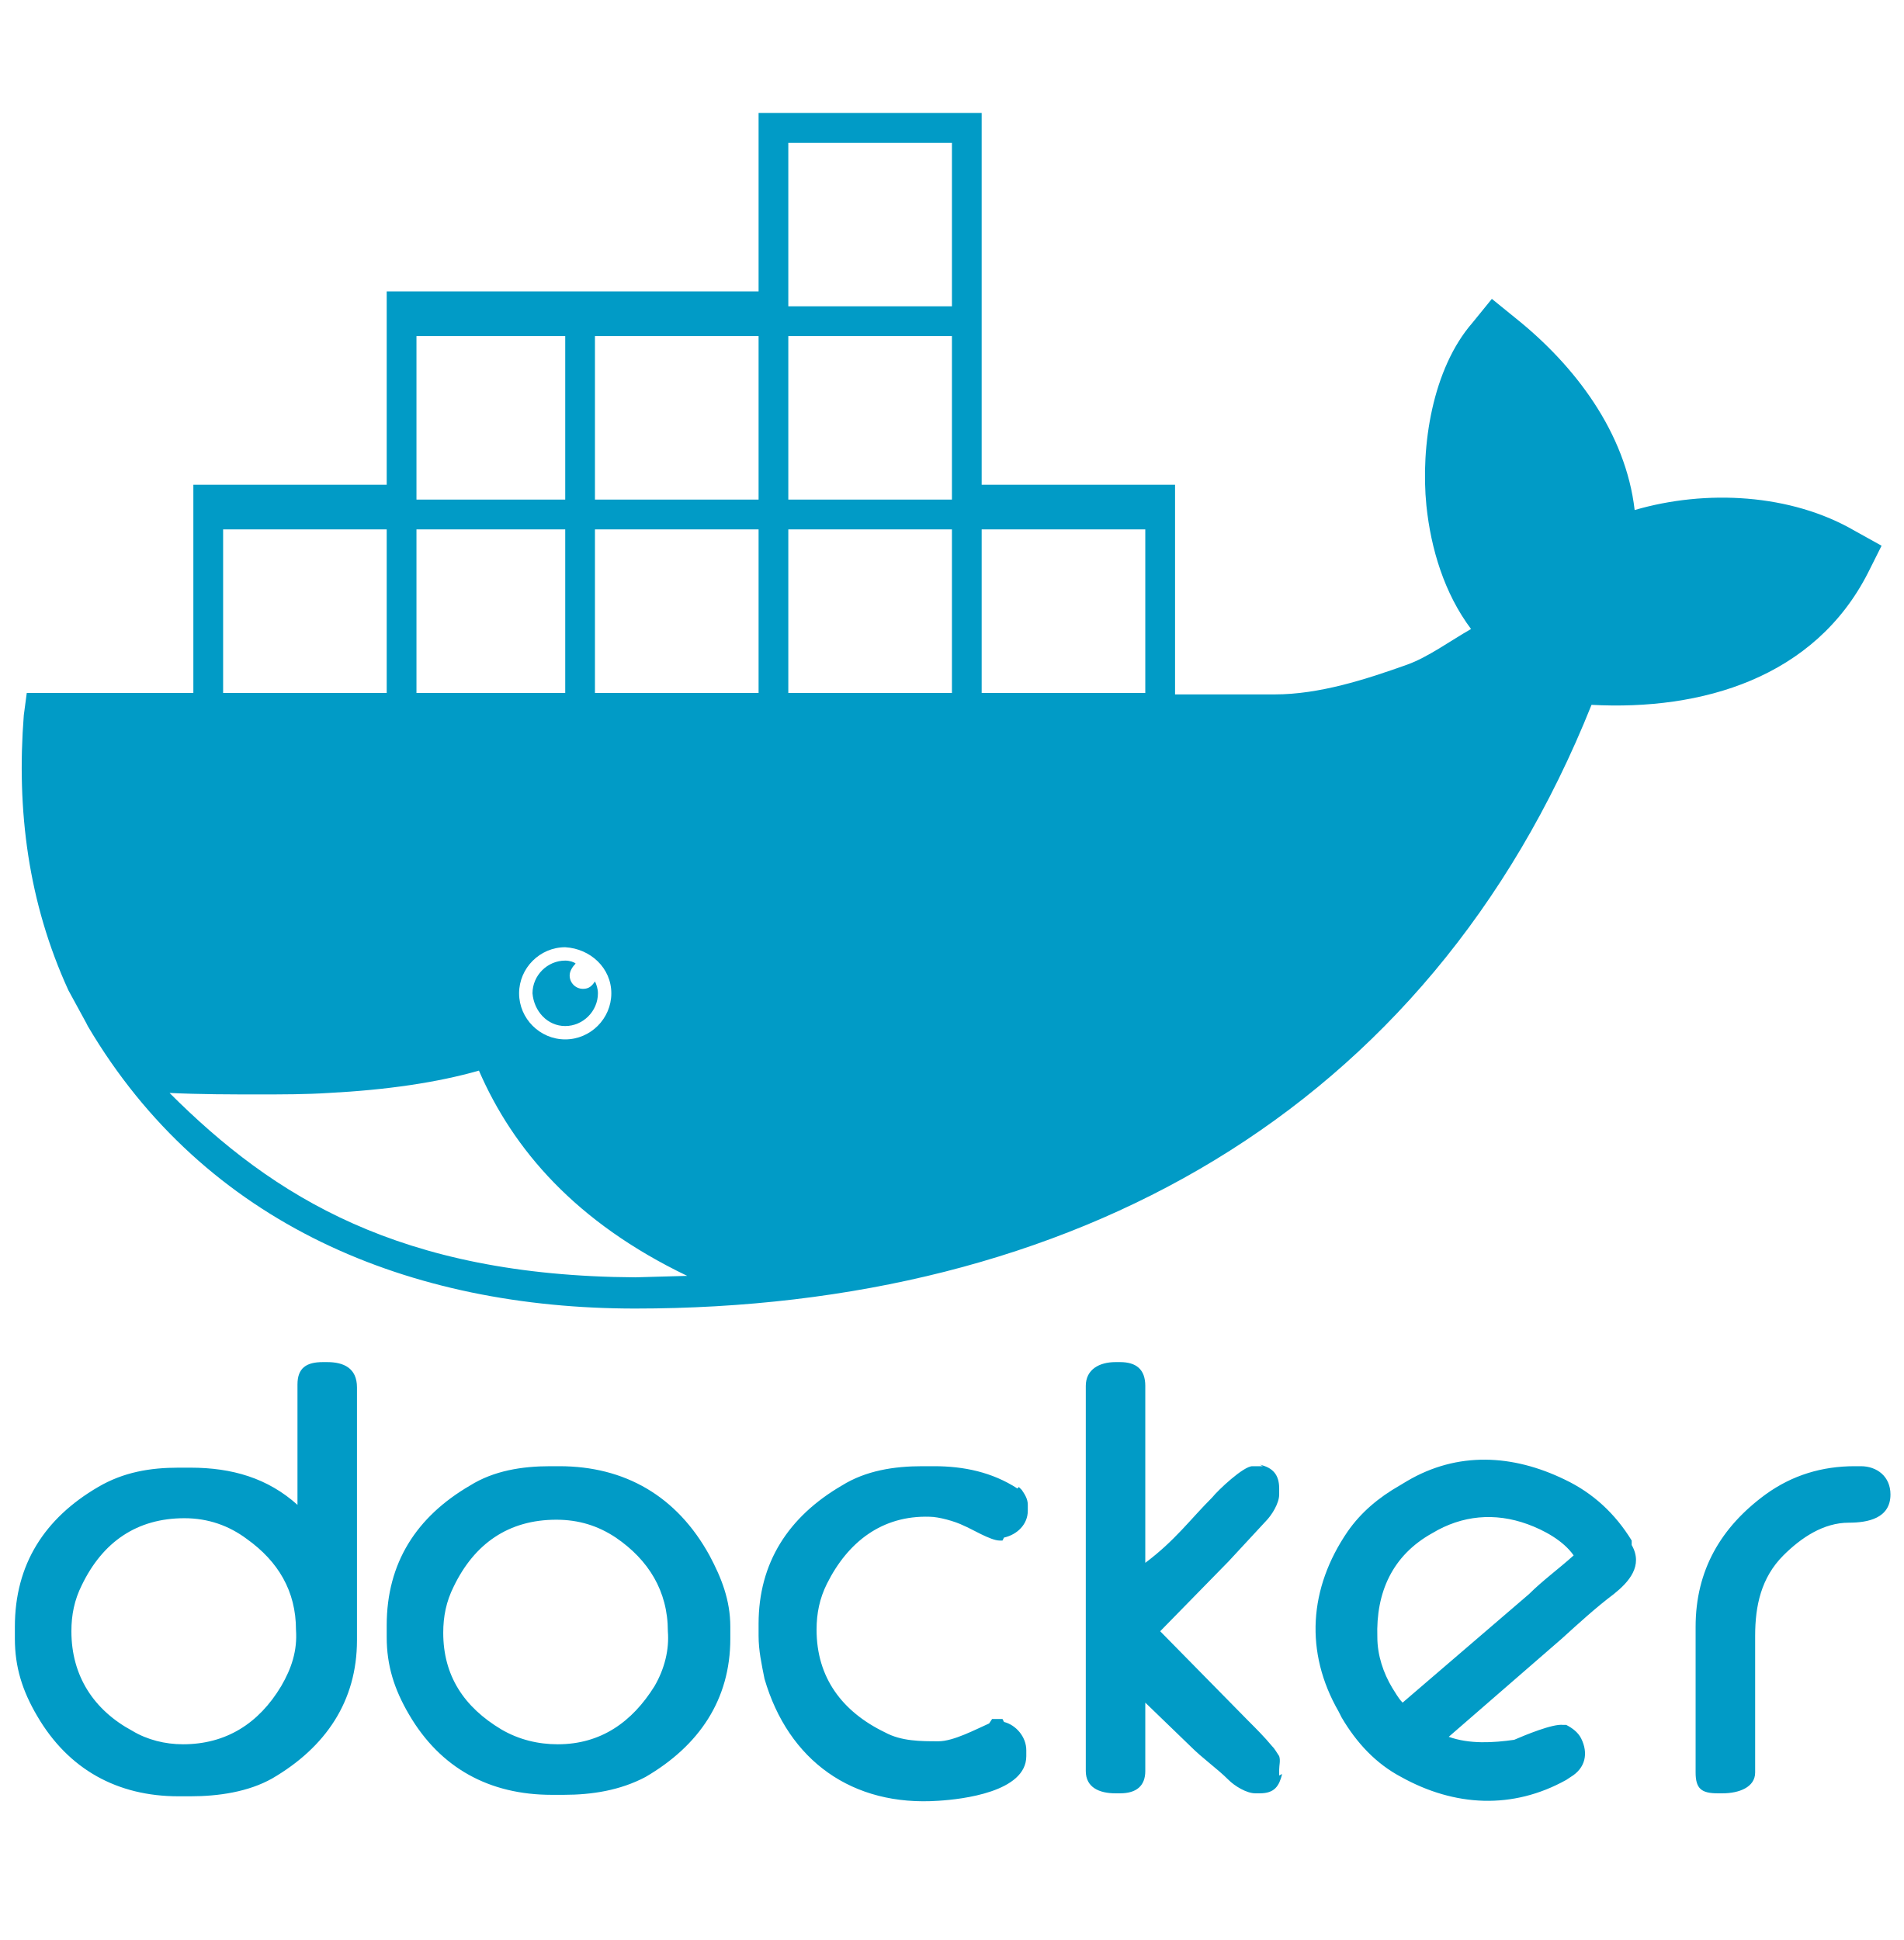
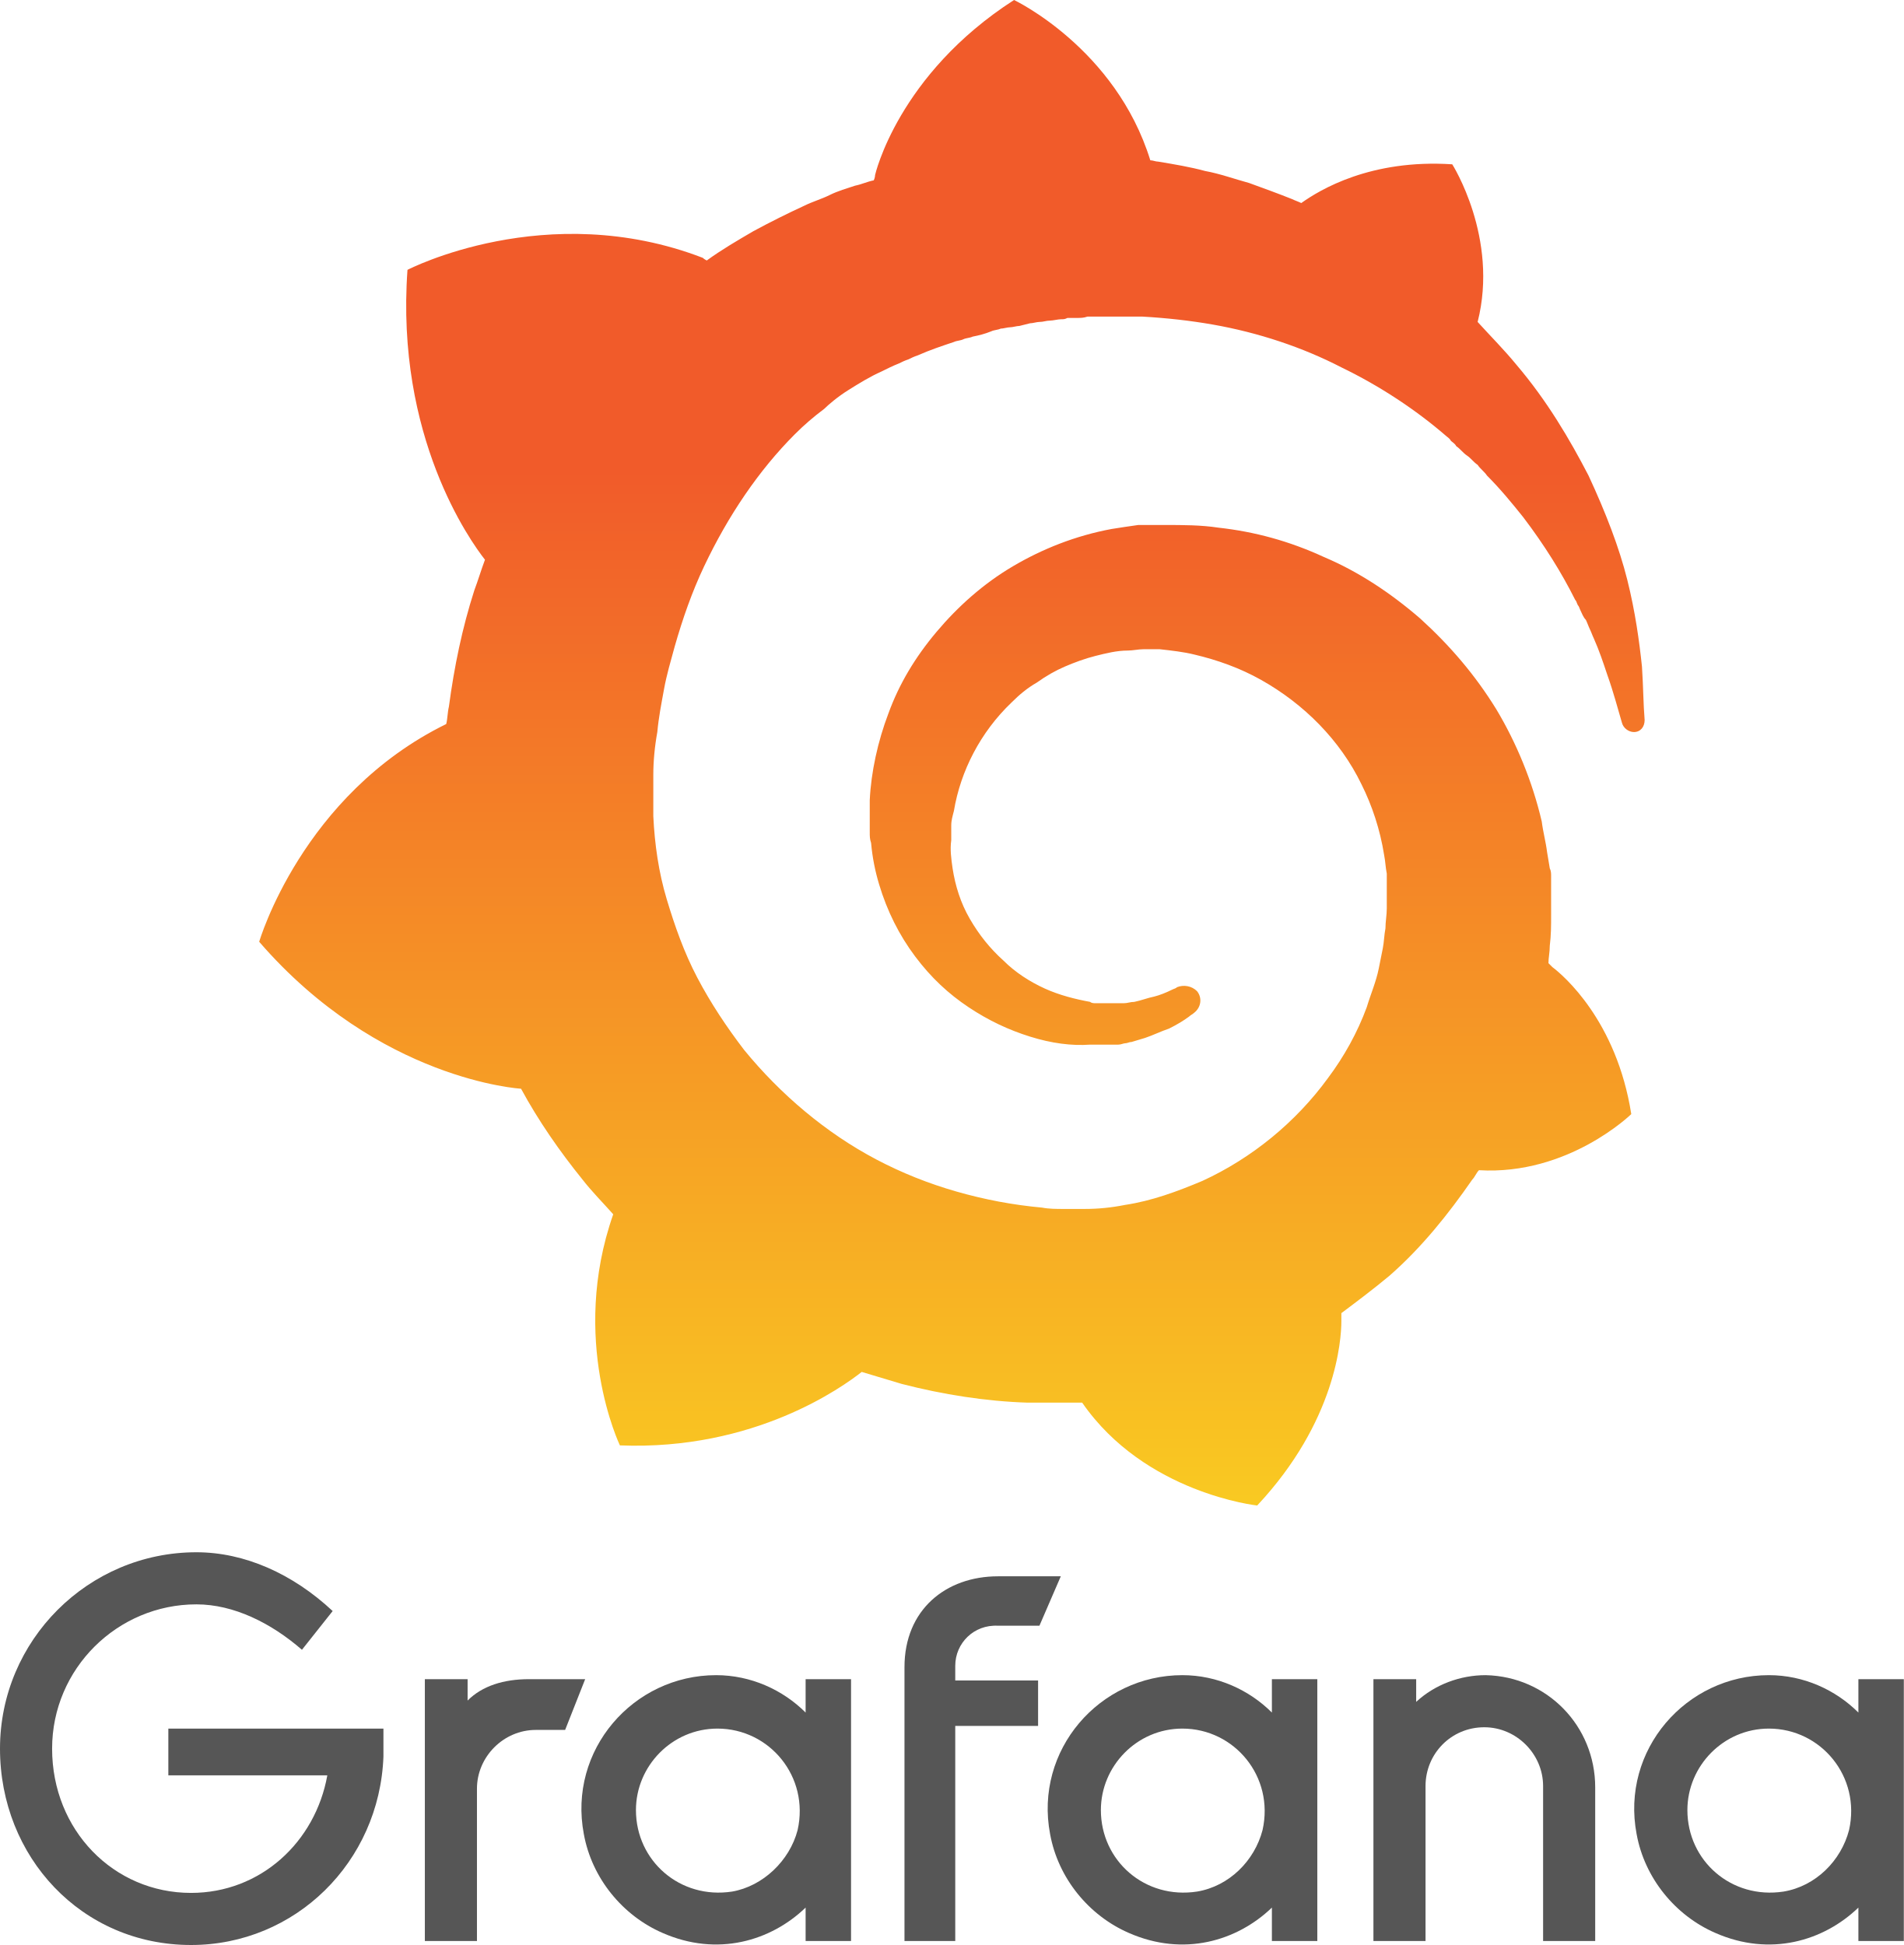
- <svg xmlns="http://www.w3.org/2000/svg" width="52" height="53" viewBox="0 0 52 53" fill="none">
-   <path d="M34.938 48.343C34.938 48.221 34.978 48.099 34.938 47.977C34.856 47.856 34.816 47.774 34.734 47.693C34.531 47.449 34.328 47.246 34.084 47.002L31.688 44.565L33.556 42.656L34.572 41.559C34.734 41.396 34.938 41.071 34.938 40.828V40.665C34.938 40.299 34.775 40.096 34.409 40.015L34.491 40.056H34.206C33.962 40.056 33.272 40.706 33.109 40.909C32.5 41.518 32.094 42.087 31.281 42.696V37.862C31.281 37.415 31.038 37.212 30.591 37.212H30.469C30.022 37.212 29.656 37.415 29.656 37.862V48.384C29.656 48.831 30.022 48.993 30.469 48.993H30.591C31.038 48.993 31.281 48.79 31.281 48.384V46.515L32.5 47.693C32.866 48.059 33.231 48.303 33.556 48.627C33.719 48.79 34.044 48.993 34.288 48.993H34.409C34.816 48.993 34.938 48.79 35.019 48.465L34.938 48.506V48.343ZM50.822 40.056H50.659C49.766 40.056 48.953 40.299 48.222 40.828C47.003 41.721 46.312 42.899 46.312 44.443V48.424C46.312 48.871 46.475 48.993 46.922 48.993H47.044C47.491 48.993 47.938 48.831 47.938 48.424V44.687C47.938 43.874 48.1 43.102 48.709 42.493C49.197 42.006 49.806 41.599 50.497 41.599C51.025 41.599 51.634 41.477 51.634 40.828C51.634 40.34 51.269 40.056 50.822 40.056ZM44.566 42.087C44.119 41.356 43.509 40.787 42.737 40.421C41.316 39.731 39.812 39.649 38.431 40.462L38.228 40.584C37.659 40.909 37.172 41.315 36.806 41.843C35.75 43.387 35.628 45.134 36.562 46.759L36.644 46.921C37.05 47.612 37.578 48.181 38.269 48.546C39.731 49.359 41.316 49.44 42.778 48.627L42.9 48.546C43.306 48.303 43.388 47.896 43.184 47.49C43.103 47.328 42.941 47.206 42.778 47.124H42.697C42.413 47.084 41.641 47.409 41.356 47.531C40.788 47.612 40.138 47.653 39.569 47.449L42.656 44.768C43.103 44.362 43.591 43.915 44.078 43.549C44.484 43.224 44.891 42.778 44.566 42.209V42.087ZM41.763 43.549L38.309 46.515C38.188 46.393 38.106 46.231 38.025 46.109C37.781 45.703 37.619 45.215 37.619 44.727C37.578 43.509 38.025 42.493 39.122 41.884C39.934 41.396 40.828 41.315 41.722 41.64C42.169 41.803 42.697 42.087 42.981 42.493C42.575 42.859 42.128 43.184 41.763 43.549ZM8.938 37.212H8.816C8.369 37.212 8.125 37.374 8.125 37.821V41.112C7.312 40.381 6.338 40.096 5.2 40.096H4.875C4.103 40.096 3.372 40.218 2.681 40.624C1.219 41.477 0.406 42.737 0.406 44.443V44.768C0.406 45.54 0.609 46.19 1.016 46.881C1.869 48.343 3.209 49.074 4.875 49.074H5.2C5.972 49.074 6.784 48.953 7.434 48.587C8.897 47.734 9.75 46.474 9.75 44.809V37.903C9.75 37.374 9.384 37.212 8.938 37.212ZM7.678 46.068C7.069 47.084 6.175 47.653 4.997 47.653C4.509 47.653 4.022 47.531 3.616 47.287C2.559 46.718 1.95 45.784 1.95 44.565C1.95 44.118 2.031 43.712 2.234 43.306C2.803 42.127 3.737 41.477 5.037 41.477C5.688 41.477 6.256 41.681 6.744 42.046C7.597 42.656 8.084 43.468 8.084 44.524C8.125 45.093 7.963 45.581 7.678 46.068ZM15.275 40.056H15.031C14.259 40.056 13.488 40.178 12.838 40.584C11.375 41.437 10.562 42.696 10.562 44.403V44.727C10.562 45.499 10.766 46.149 11.172 46.84C12.025 48.303 13.366 49.034 15.072 49.034H15.397C16.169 49.034 16.941 48.912 17.631 48.546C19.094 47.693 19.947 46.434 19.947 44.768V44.443C19.947 43.712 19.703 43.102 19.378 42.493C18.484 40.868 17.062 40.056 15.275 40.056ZM17.875 46.068C17.266 47.043 16.413 47.653 15.234 47.653C14.706 47.653 14.178 47.531 13.691 47.246C12.675 46.637 12.106 45.784 12.106 44.606C12.106 44.159 12.188 43.752 12.391 43.346C12.959 42.168 13.894 41.518 15.194 41.518C15.803 41.518 16.331 41.681 16.819 42.006C17.712 42.615 18.241 43.468 18.241 44.565C18.281 45.053 18.159 45.581 17.875 46.068ZM27.828 40.624L27.788 40.665C27.097 40.218 26.325 40.056 25.512 40.056H25.188C24.416 40.056 23.644 40.178 22.994 40.584C21.531 41.437 20.719 42.696 20.719 44.362V44.687C20.719 45.093 20.8 45.459 20.881 45.865C21.531 48.099 23.278 49.359 25.634 49.196C26.284 49.156 28.031 48.953 28.031 47.977V47.815C28.031 47.449 27.747 47.124 27.422 47.043L27.381 46.962H27.097L27.016 47.084C26.65 47.246 26.041 47.571 25.634 47.571C25.147 47.571 24.619 47.571 24.172 47.328C22.994 46.759 22.303 45.824 22.303 44.524C22.303 44.078 22.384 43.671 22.587 43.265C23.156 42.127 24.091 41.396 25.391 41.437C25.634 41.437 26.081 41.559 26.325 41.681C26.528 41.762 27.056 42.087 27.3 42.087H27.381L27.422 42.006C27.788 41.924 28.072 41.64 28.072 41.274V41.112C28.072 40.949 27.991 40.828 27.909 40.706L27.828 40.624ZM2.356 27.949L2.397 28.031C5.606 33.474 11.213 35.749 17.347 35.749C29.209 35.749 39 30.427 43.469 19.256C46.475 19.418 49.562 18.524 51.025 15.64L51.391 14.909L50.659 14.502C48.913 13.487 46.597 13.365 44.647 13.934C44.403 11.821 43.022 9.993 41.397 8.693L40.747 8.165L40.219 8.815C39.122 10.074 38.797 12.187 38.959 13.812C39.081 14.99 39.447 16.209 40.178 17.184C39.609 17.509 39 17.956 38.431 18.159C37.294 18.565 36.034 18.971 34.816 18.971H32.094V13.243H26.812V3.087H20.719V7.962H10.562V13.243H5.281V18.931H0.731L0.65 19.54C0.447 22.14 0.772 24.659 1.869 27.056L2.356 27.949ZM26.812 14.462H31.281V18.931H26.812V14.462ZM21.531 3.899H26V8.368H21.531V3.899ZM21.531 9.181H26V13.649H21.531V9.181ZM21.531 14.462H26V18.931H21.531V14.462ZM16.25 9.181H20.719V13.649H16.25V9.181ZM16.25 14.462H20.719V18.931H16.25V14.462ZM16.697 27.137C16.697 27.828 16.128 28.396 15.438 28.396C14.747 28.396 14.178 27.828 14.178 27.137C14.178 26.446 14.747 25.878 15.438 25.878C16.128 25.918 16.697 26.446 16.697 27.137ZM11.375 9.181H15.438V13.649H11.375V9.181ZM11.375 14.462H15.438V18.931H11.375V14.462ZM6.094 14.462H10.562V18.931H6.094V14.462ZM7.069 29.899C7.719 29.899 8.369 29.899 8.978 29.859C10.562 29.777 11.944 29.574 13.081 29.249C14.016 31.402 15.722 33.393 18.769 34.856L17.347 34.896C10.928 34.856 7.475 32.703 4.631 29.859C5.484 29.899 6.297 29.899 7.069 29.899ZM15.438 28.031C15.925 28.031 16.331 27.624 16.331 27.137C16.331 27.015 16.291 26.893 16.25 26.812C16.169 26.934 16.087 27.015 15.925 27.015C15.722 27.015 15.559 26.852 15.559 26.649C15.559 26.527 15.641 26.406 15.722 26.324C15.681 26.284 15.559 26.243 15.438 26.243C14.95 26.243 14.544 26.649 14.544 27.137C14.584 27.624 14.95 28.031 15.438 28.031Z" fill="#019BC6" />
+ <svg xmlns="http://www.w3.org/2000/svg" version="1.1" id="Layer_1" x="0px" y="0px" viewBox="0 0 142.5 145.6" style="enable-background:new 0 0 142.5 145.6;" xml:space="preserve">
+   <style type="text/css">
+ 	.st0{fill:#565656;}
+ 	.st1{fill:url(#SVGID_1_);}
+ </style>
+   <g>
+     <path class="st0" d="M28.7,131.5c-0.3,7.9-6.6,14.1-14.4,14.1C6.1,145.6,0,139,0,130.9s6.6-14.7,14.7-14.7c3.6,0,7.2,1.6,10.2,4.4   l-2.3,2.9c-2.3-2-5.1-3.4-7.9-3.4c-5.9,0-10.8,4.8-10.8,10.8c0,6.1,4.6,10.8,10.4,10.8c5.2,0,9.3-3.8,10.2-8.8H12.6v-3.5h16.1   V131.5z" />
+     <path class="st0" d="M42.3,129.5h-2.2c-2.4,0-4.4,2-4.4,4.4v11.4h-3.9v-19.6H35v1.6c1.1-1.1,2.7-1.6,4.6-1.6h4.2L42.3,129.5z" />
+     <path class="st0" d="M63.7,145.3h-3.4v-2.5c-2.6,2.5-6.6,3.7-10.7,1.9c-3-1.3-5.3-4.1-5.9-7.4c-1.2-6.3,3.7-11.9,9.9-11.9   c2.6,0,5,1.1,6.7,2.8v-2.5h3.4V145.3z M59.7,137c0.9-4-2.1-7.6-6-7.6c-3.4,0-6.1,2.8-6.1,6.1c0,3.8,3.3,6.7,7.2,6.1   C57.1,141.2,59.1,139.3,59.7,137z" />
+     <path class="st0" d="M71.5,124.7v1.1h6.2v3.4h-6.2v16.1h-3.8v-20.5c0-4.3,3.1-6.8,7-6.8h4.7l-1.6,3.7h-3.1   C72.9,121.6,71.5,123,71.5,124.7z" />
+     <path class="st0" d="M98.5,145.3h-3.3v-2.5c-2.6,2.5-6.6,3.7-10.7,1.9c-3-1.3-5.3-4.1-5.9-7.4c-1.2-6.3,3.7-11.9,9.9-11.9   c2.6,0,5,1.1,6.7,2.8v-2.5h3.4v19.6H98.5z M94.5,137c0.9-4-2.1-7.6-6-7.6c-3.4,0-6.1,2.8-6.1,6.1c0,3.8,3.3,6.7,7.2,6.1   C92,141.2,93.9,139.3,94.5,137z" />
+     <path class="st0" d="M119.4,133.8v11.5h-3.9v-11.6c0-2.4-2-4.4-4.4-4.4c-2.5,0-4.4,2-4.4,4.4v11.6h-3.9v-19.6h3.2v1.7   c1.4-1.3,3.3-2,5.2-2C115.8,125.5,119.4,129.2,119.4,133.8z" />
+     <path class="st0" d="M142.4,145.3h-3.3v-2.5c-2.6,2.5-6.6,3.7-10.7,1.9c-3-1.3-5.3-4.1-5.9-7.4c-1.2-6.3,3.7-11.9,9.9-11.9   c2.6,0,5,1.1,6.7,2.8v-2.5h3.4v19.6H142.4z M138.4,137c0.9-4-2.1-7.6-6-7.6c-3.4,0-6.1,2.8-6.1,6.1c0,3.8,3.3,6.7,7.2,6.1   C135.9,141.2,137.8,139.3,138.4,137z" />
+   </g>
+   <linearGradient id="SVGID_1_" gradientUnits="userSpaceOnUse" x1="71.25" y1="10.489" x2="71.25" y2="113.341" gradientTransform="matrix(1 0 0 -1 0 148.6)">
+     <stop offset="0" style="stop-color:#FCEE1F" />
+     <stop offset="1" style="stop-color:#F15B2A" />
+   </linearGradient>
+   <path class="st1" d="M122.9,49.9c-0.2-1.9-0.5-4.1-1.1-6.5c-0.6-2.4-1.6-5-2.9-7.8c-1.4-2.7-3.1-5.6-5.4-8.3  c-0.9-1.1-1.9-2.1-2.9-3.2c1.6-6.3-1.9-11.8-1.9-11.8c-6.1-0.4-9.9,1.9-11.3,2.9c-0.2-0.1-0.5-0.2-0.7-0.3c-1-0.4-2.1-0.8-3.2-1.2  c-1.1-0.3-2.2-0.7-3.3-0.9c-1.1-0.3-2.3-0.5-3.5-0.7c-0.2,0-0.4-0.1-0.6-0.1C83.5,3.6,75.9,0,75.9,0c-8.7,5.6-10.4,13.1-10.4,13.1  s0,0.2-0.1,0.4c-0.5,0.1-0.9,0.3-1.4,0.4c-0.6,0.2-1.3,0.4-1.9,0.7c-0.6,0.3-1.3,0.5-1.9,0.8c-1.3,0.6-2.5,1.2-3.8,1.9  c-1.2,0.7-2.4,1.4-3.5,2.2c-0.2-0.1-0.3-0.2-0.3-0.2c-11.7-4.5-22.1,0.9-22.1,0.9c-0.9,12.5,4.7,20.3,5.8,21.7  c-0.3,0.8-0.5,1.5-0.8,2.3c-0.9,2.8-1.5,5.7-1.9,8.7c-0.1,0.4-0.1,0.9-0.2,1.3c-10.8,5.3-14,16.3-14,16.3c9,10.4,19.6,11,19.6,11  l0,0c1.3,2.4,2.9,4.7,4.6,6.8c0.7,0.9,1.5,1.7,2.3,2.6c-3.3,9.4,0.5,17.3,0.5,17.3c10.1,0.4,16.7-4.4,18.1-5.5c1,0.3,2,0.6,3,0.9  c3.1,0.8,6.3,1.3,9.4,1.4c0.8,0,1.6,0,2.4,0h0.4H80h0.5H81l0,0c4.7,6.8,13.1,7.7,13.1,7.7c5.9-6.3,6.3-12.4,6.3-13.8l0,0  c0,0,0,0,0-0.1s0-0.2,0-0.2l0,0c0-0.1,0-0.2,0-0.3c1.2-0.9,2.4-1.8,3.6-2.8c2.4-2.1,4.4-4.6,6.2-7.2c0.2-0.2,0.3-0.5,0.5-0.7  c6.7,0.4,11.4-4.2,11.4-4.2c-1.1-7-5.1-10.4-5.9-11l0,0c0,0,0,0-0.1-0.1l-0.1-0.1l0,0l-0.1-0.1c0-0.4,0.1-0.8,0.1-1.3  c0.1-0.8,0.1-1.5,0.1-2.3v-0.6v-0.3v-0.1c0-0.2,0-0.1,0-0.2v-0.5v-0.6c0-0.2,0-0.4,0-0.6s0-0.4-0.1-0.6l-0.1-0.6l-0.1-0.6  c-0.1-0.8-0.3-1.5-0.4-2.3c-0.7-3-1.9-5.9-3.4-8.4c-1.6-2.6-3.5-4.8-5.7-6.8c-2.2-1.9-4.6-3.5-7.2-4.6c-2.6-1.2-5.2-1.9-7.9-2.2  c-1.3-0.2-2.7-0.2-4-0.2h-0.5h-0.1h-0.2h-0.2h-0.5c-0.2,0-0.4,0-0.5,0c-0.7,0.1-1.4,0.2-2,0.3c-2.7,0.5-5.2,1.5-7.4,2.8  c-2.2,1.3-4.1,3-5.7,4.9s-2.8,3.9-3.6,6.1c-0.8,2.1-1.3,4.4-1.4,6.5c0,0.5,0,1.1,0,1.6c0,0.1,0,0.3,0,0.4v0.4c0,0.3,0,0.5,0.1,0.8  c0.1,1.1,0.3,2.1,0.6,3.1c0.6,2,1.5,3.8,2.7,5.4s2.5,2.8,4,3.8s3,1.7,4.6,2.2c1.6,0.5,3.1,0.7,4.5,0.6c0.2,0,0.4,0,0.5,0  c0.1,0,0.2,0,0.3,0s0.2,0,0.3,0c0.2,0,0.3,0,0.5,0h0.1h0.1c0.1,0,0.2,0,0.3,0c0.2,0,0.4-0.1,0.5-0.1c0.2,0,0.3-0.1,0.5-0.1  c0.3-0.1,0.7-0.2,1-0.3c0.6-0.2,1.2-0.5,1.8-0.7c0.6-0.3,1.1-0.6,1.5-0.9c0.1-0.1,0.3-0.2,0.4-0.3c0.5-0.4,0.6-1.1,0.2-1.6  c-0.4-0.4-1-0.5-1.5-0.3C88,74,87.9,74,87.7,74.1c-0.4,0.2-0.9,0.4-1.3,0.5c-0.5,0.1-1,0.3-1.5,0.4c-0.3,0-0.5,0.1-0.8,0.1  c-0.1,0-0.3,0-0.4,0c-0.1,0-0.3,0-0.4,0s-0.3,0-0.4,0c-0.2,0-0.3,0-0.5,0c0,0-0.1,0,0,0h-0.1h-0.1c-0.1,0-0.1,0-0.2,0  s-0.3,0-0.4-0.1c-1.1-0.2-2.3-0.5-3.4-1c-1.1-0.5-2.2-1.2-3.1-2.1c-1-0.9-1.8-1.9-2.5-3.1c-0.7-1.2-1.1-2.5-1.3-3.8  c-0.1-0.7-0.2-1.4-0.1-2.1c0-0.2,0-0.4,0-0.6c0,0.1,0,0,0,0v-0.1v-0.1c0-0.1,0-0.2,0-0.3c0-0.4,0.1-0.7,0.2-1.1c0.5-3,2-5.9,4.3-8.1  c0.6-0.6,1.2-1.1,1.9-1.5c0.7-0.5,1.4-0.9,2.1-1.2c0.7-0.3,1.5-0.6,2.3-0.8s1.6-0.4,2.4-0.4c0.4,0,0.8-0.1,1.2-0.1  c0.1,0,0.2,0,0.3,0h0.3h0.2c0.1,0,0,0,0,0h0.1h0.3c0.9,0.1,1.8,0.2,2.6,0.4c1.7,0.4,3.4,1,5,1.9c3.2,1.8,5.9,4.5,7.5,7.8  c0.8,1.6,1.4,3.4,1.7,5.3c0.1,0.5,0.1,0.9,0.2,1.4v0.3V66c0,0.1,0,0.2,0,0.3c0,0.1,0,0.2,0,0.3v0.3v0.3c0,0.2,0,0.6,0,0.8  c0,0.5-0.1,1-0.1,1.5c-0.1,0.5-0.1,1-0.2,1.5s-0.2,1-0.3,1.5c-0.2,1-0.6,1.9-0.9,2.9c-0.7,1.9-1.7,3.7-2.9,5.3  c-2.4,3.3-5.7,6-9.4,7.7c-1.9,0.8-3.8,1.5-5.8,1.8c-1,0.2-2,0.3-3,0.3H81h-0.2h-0.3H80h-0.3c0.1,0,0,0,0,0h-0.1  c-0.5,0-1.1,0-1.6-0.1c-2.2-0.2-4.3-0.6-6.4-1.2c-2.1-0.6-4.1-1.4-6-2.4c-3.8-2-7.2-4.9-9.9-8.2c-1.3-1.7-2.5-3.5-3.5-5.4  s-1.7-3.9-2.3-5.9c-0.6-2-0.9-4.1-1-6.2v-0.4v-0.1v-0.1v-0.2V60v-0.1v-0.1v-0.2v-0.5V59l0,0v-0.2c0-0.3,0-0.5,0-0.8  c0-1,0.1-2.1,0.3-3.2c0.1-1.1,0.3-2.1,0.5-3.2c0.2-1.1,0.5-2.1,0.8-3.2c0.6-2.1,1.3-4.1,2.2-6c1.8-3.8,4.1-7.2,6.8-9.9  c0.7-0.7,1.4-1.3,2.2-1.9c0.3-0.3,1-0.9,1.8-1.4c0.8-0.5,1.6-1,2.5-1.4c0.4-0.2,0.8-0.4,1.3-0.6c0.2-0.1,0.4-0.2,0.7-0.3  c0.2-0.1,0.4-0.2,0.7-0.3c0.9-0.4,1.8-0.7,2.7-1c0.2-0.1,0.5-0.1,0.7-0.2c0.2-0.1,0.5-0.1,0.7-0.2c0.5-0.1,0.9-0.2,1.4-0.4  c0.2-0.1,0.5-0.1,0.7-0.2c0.2,0,0.5-0.1,0.7-0.1c0.2,0,0.5-0.1,0.7-0.1l0.4-0.1l0.4-0.1c0.2,0,0.5-0.1,0.7-0.1  c0.3,0,0.5-0.1,0.8-0.1c0.2,0,0.6-0.1,0.8-0.1c0.2,0,0.3,0,0.5-0.1h0.3h0.2h0.2c0.3,0,0.5,0,0.8-0.1h0.4c0,0,0.1,0,0,0h0.1h0.2  c0.2,0,0.5,0,0.7,0c0.9,0,1.8,0,2.7,0c1.8,0.1,3.6,0.3,5.3,0.6c3.4,0.6,6.7,1.7,9.6,3.2c2.9,1.4,5.6,3.2,7.8,5.1  c0.1,0.1,0.3,0.2,0.4,0.4c0.1,0.1,0.3,0.2,0.4,0.4c0.3,0.2,0.5,0.5,0.8,0.7c0.3,0.2,0.5,0.5,0.8,0.7c0.2,0.3,0.5,0.5,0.7,0.8  c1,1,1.9,2.1,2.7,3.1c1.6,2.1,2.9,4.2,3.9,6.2c0.1,0.1,0.1,0.2,0.2,0.4c0.1,0.1,0.1,0.2,0.2,0.4s0.2,0.5,0.4,0.7  c0.1,0.2,0.2,0.5,0.3,0.7c0.1,0.2,0.2,0.5,0.3,0.7c0.4,0.9,0.7,1.8,1,2.7c0.5,1.4,0.8,2.6,1.1,3.6c0.1,0.4,0.5,0.7,0.9,0.7  c0.5,0,0.8-0.4,0.8-0.9C123,52.7,123,51.4,122.9,49.9z" />
</svg>
